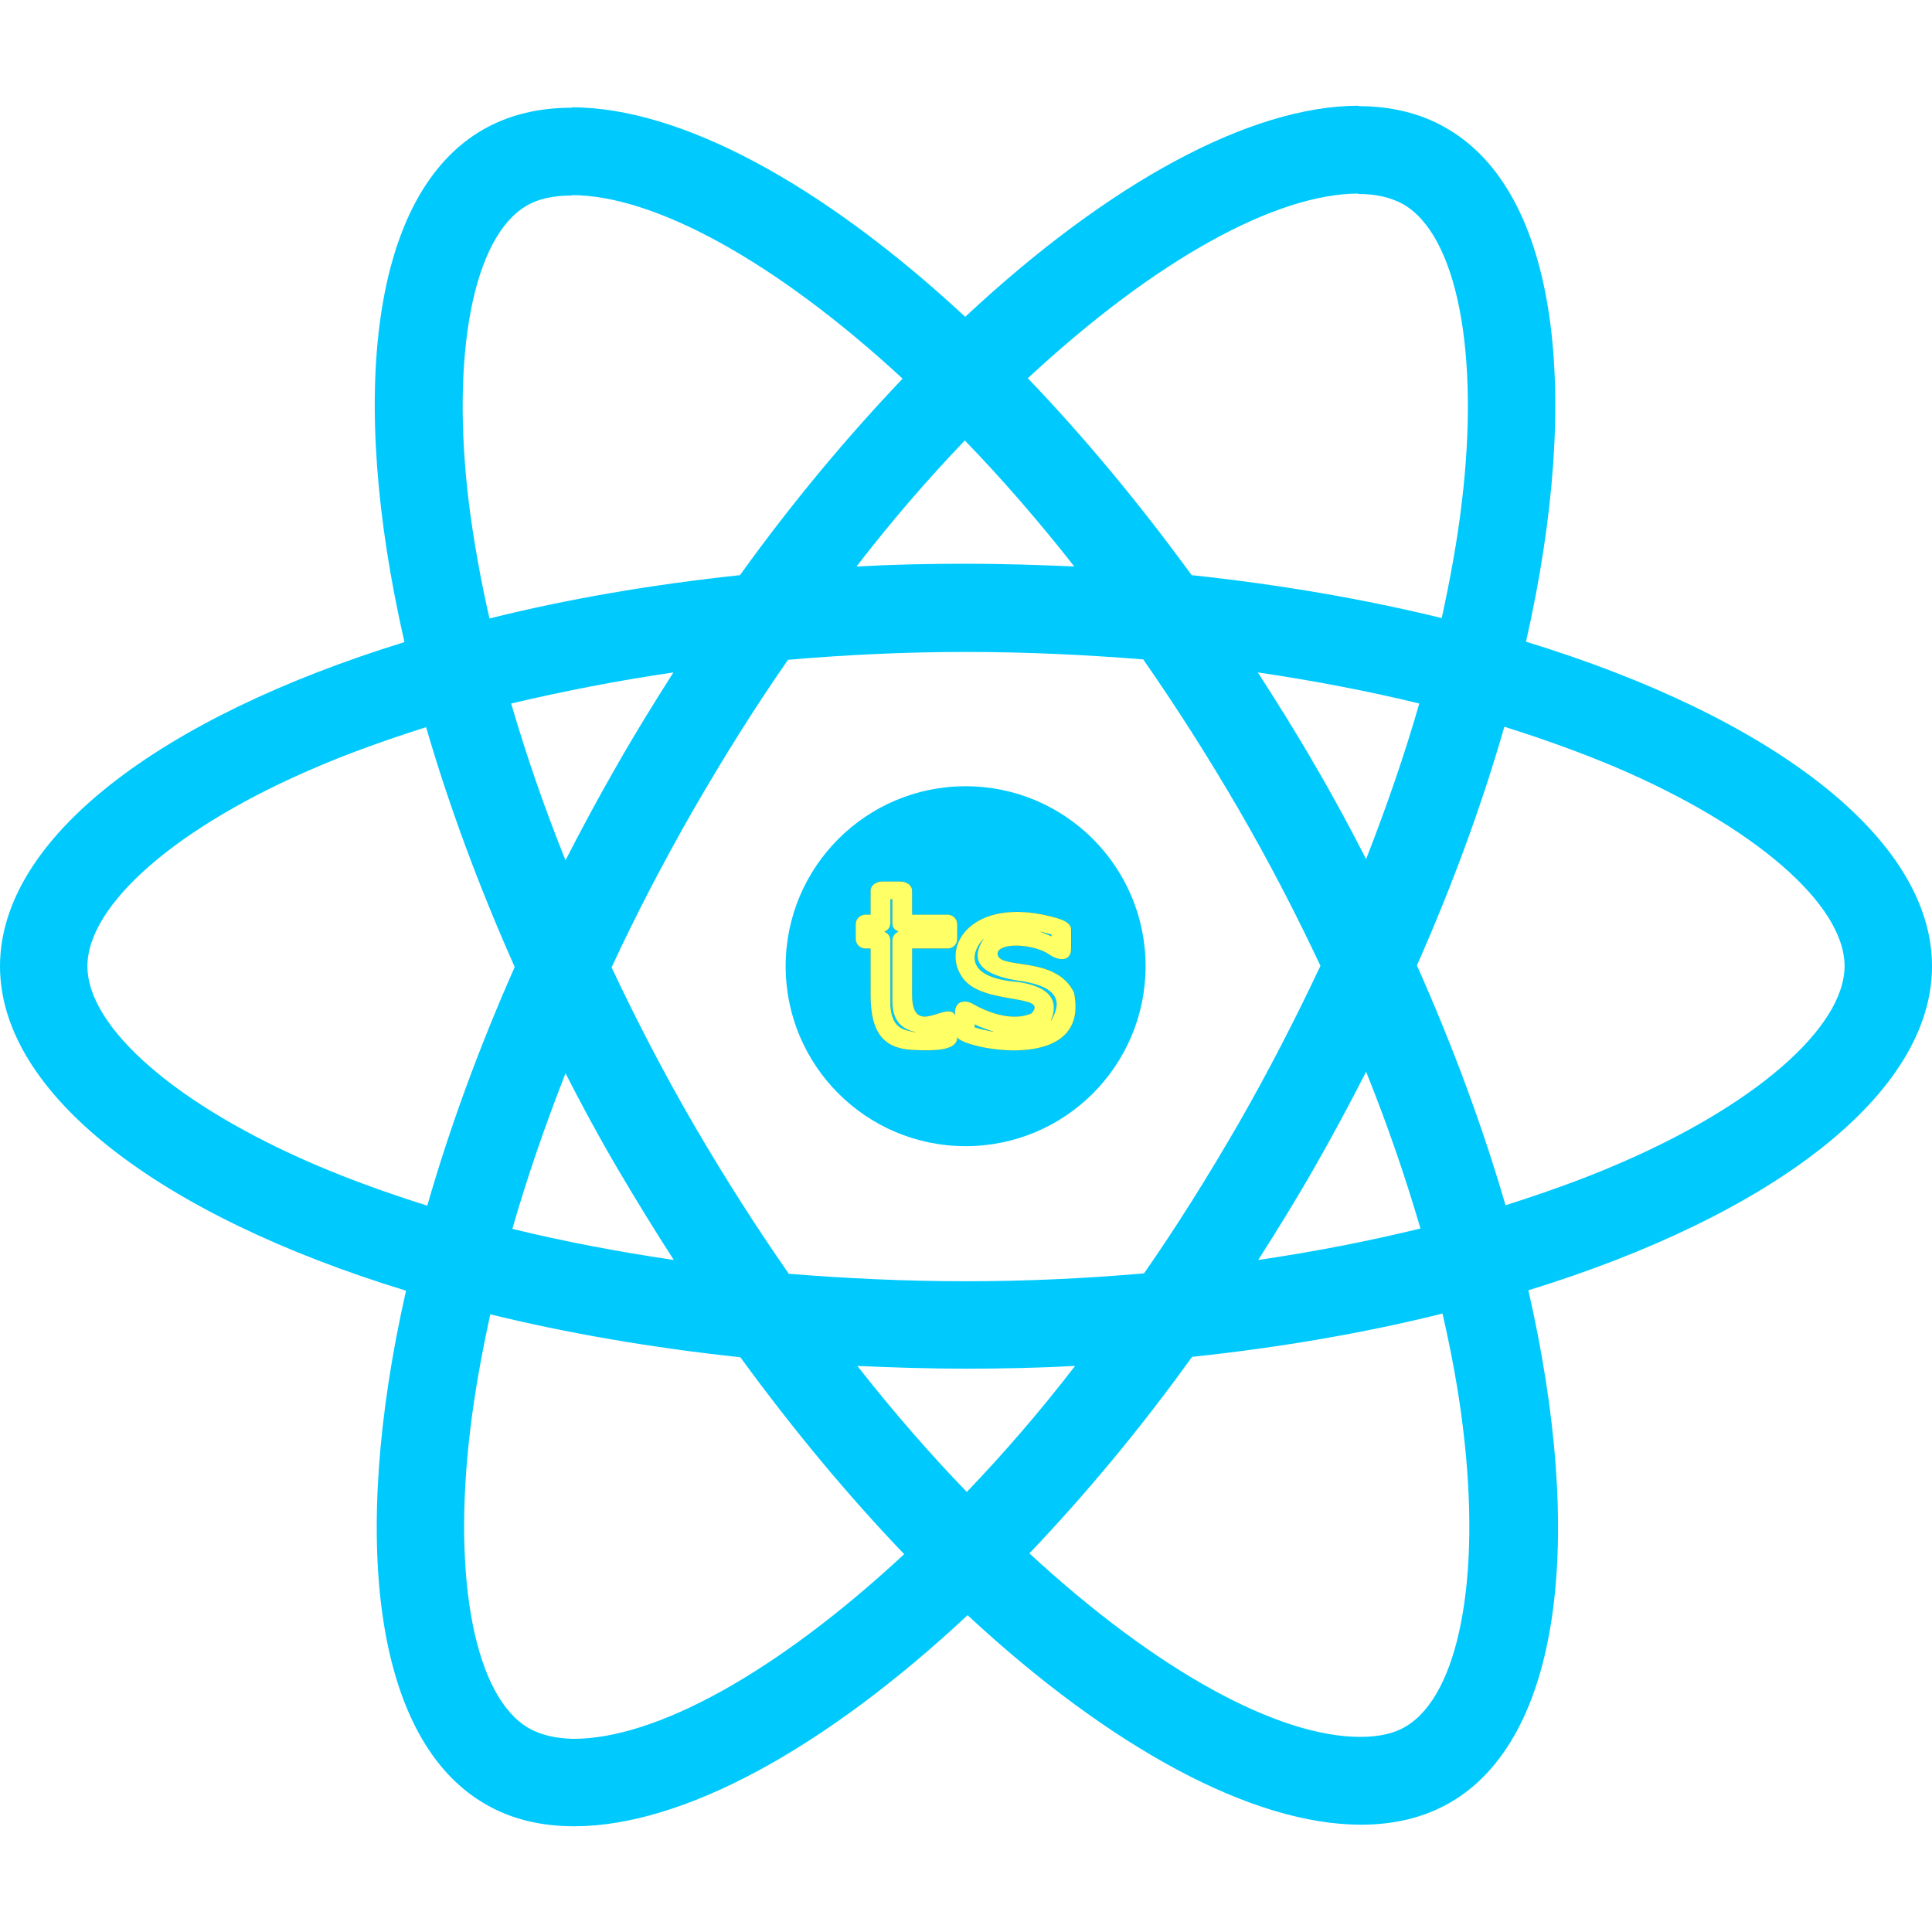
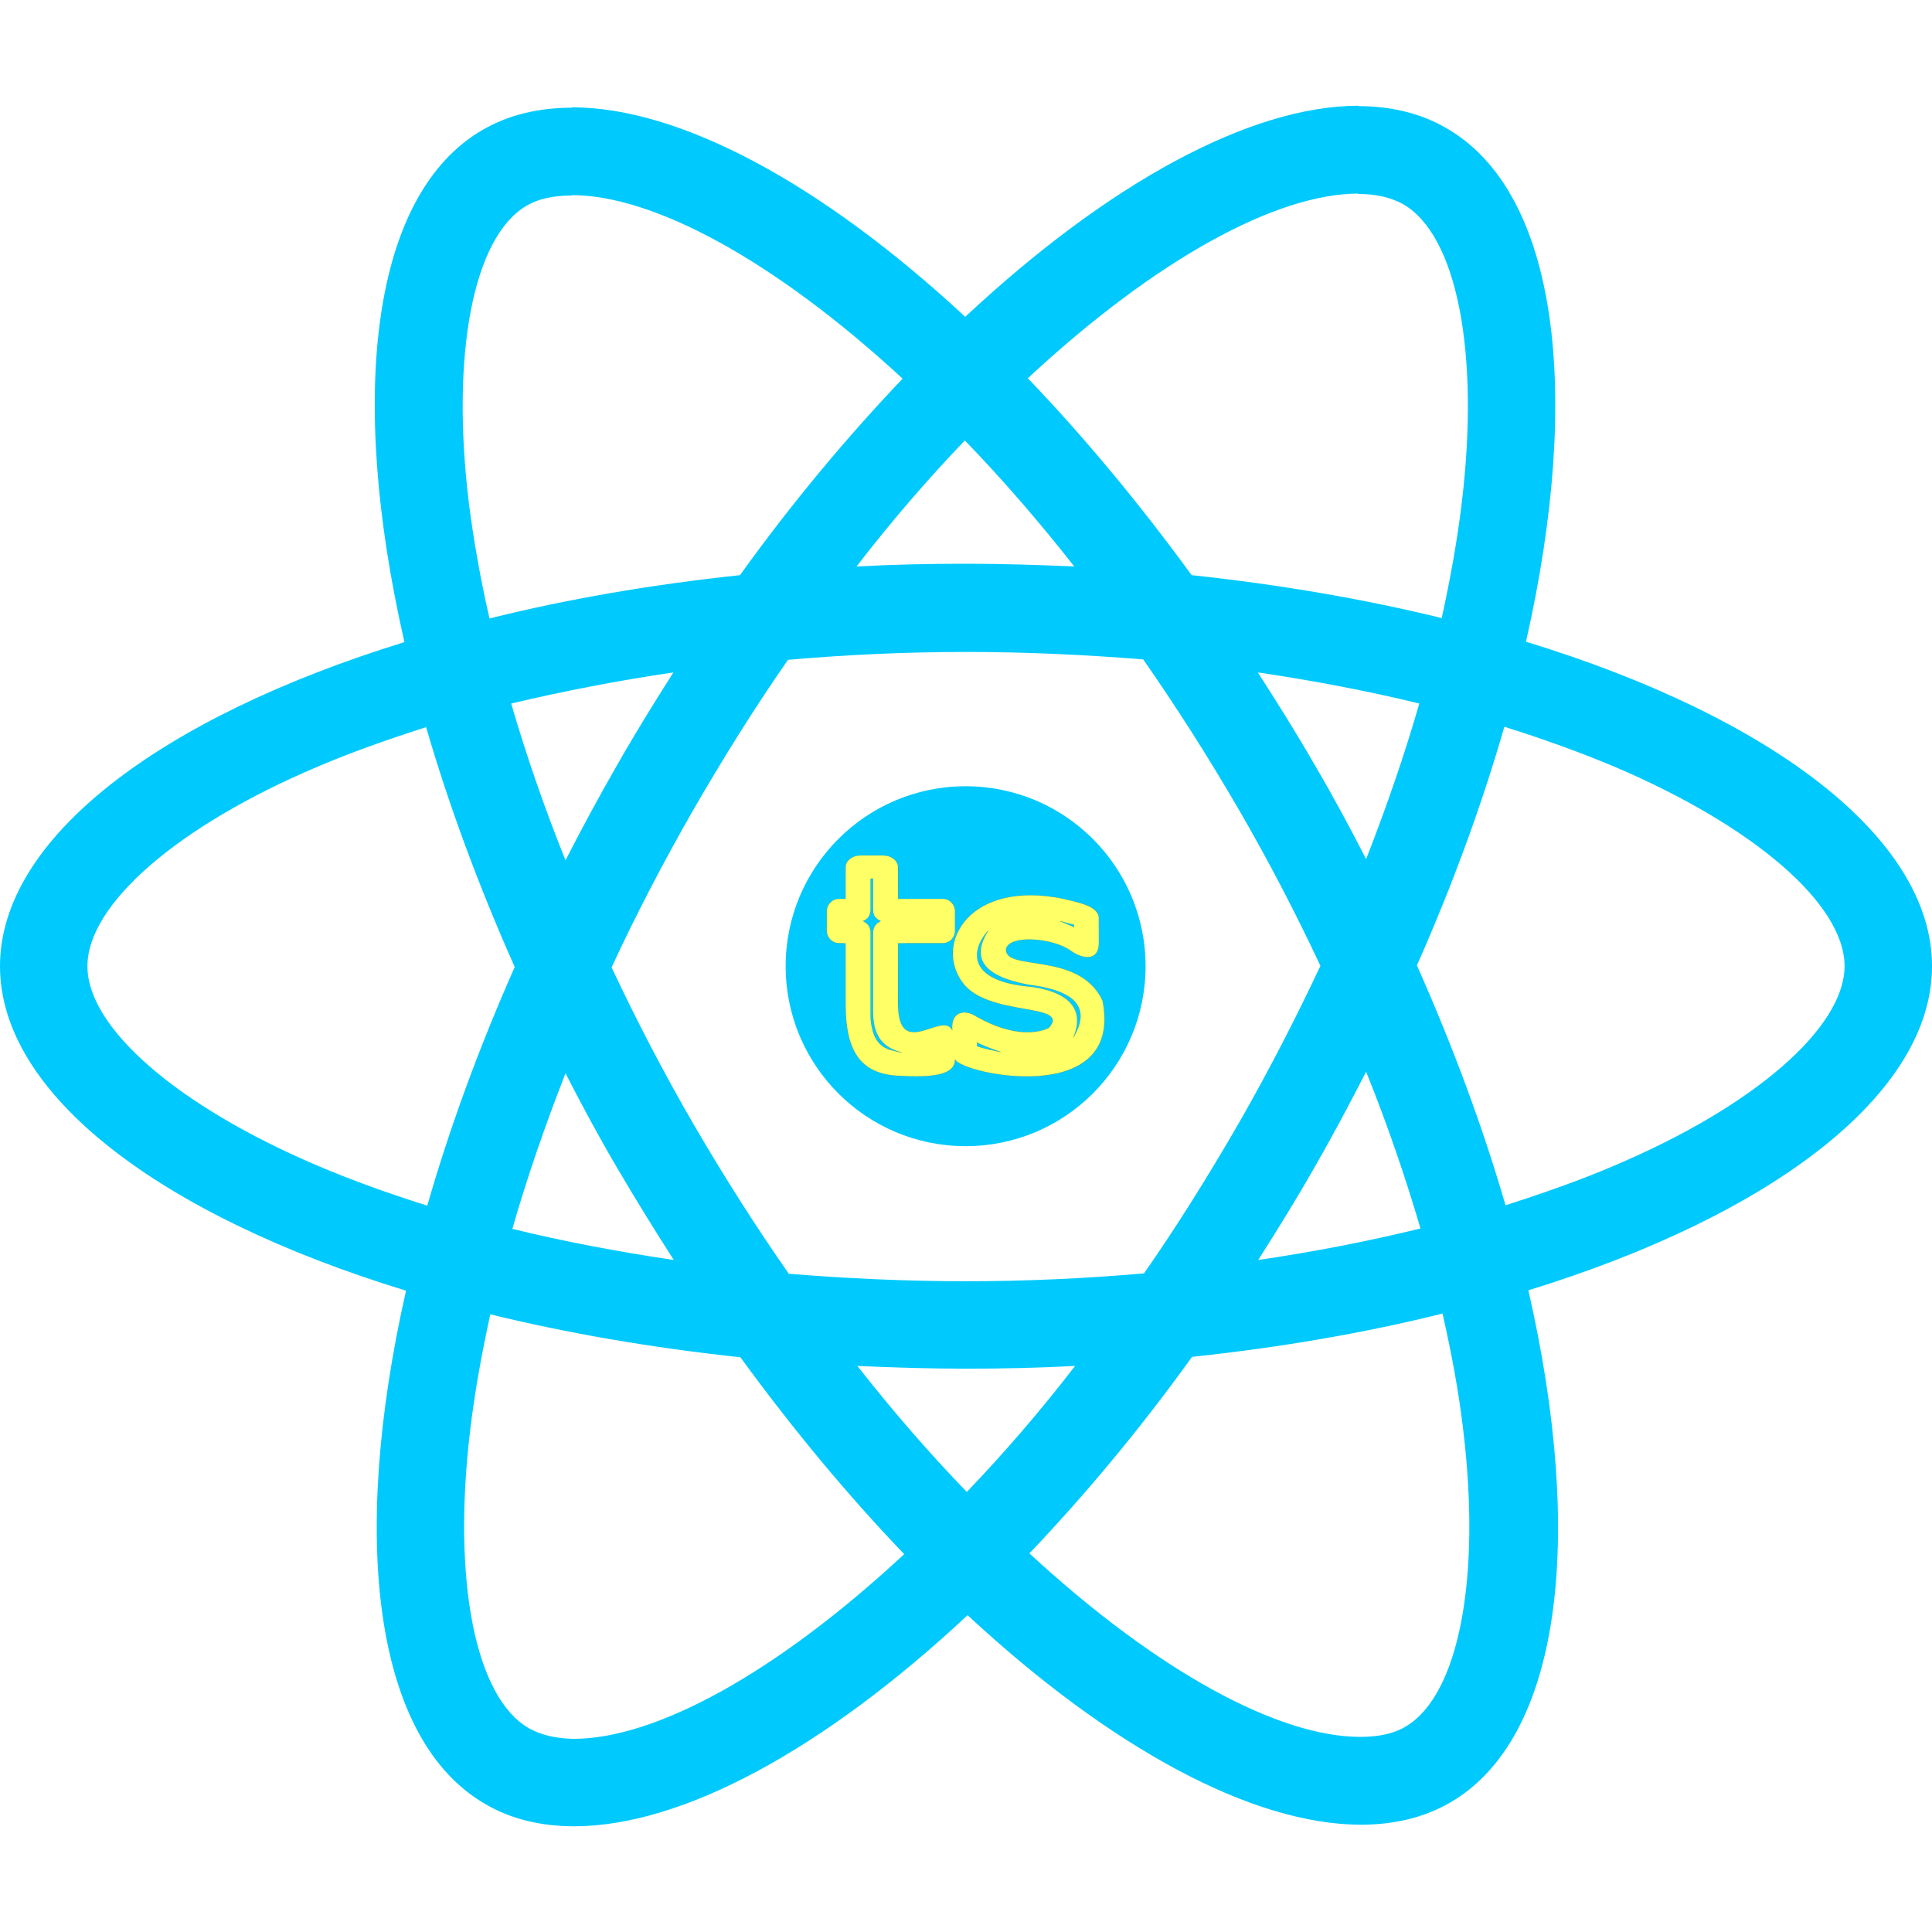
<svg xmlns="http://www.w3.org/2000/svg" width="300" height="300">
  <g fill="#00cafd" transform="translate(-107.44 -31.278) scale(.6115)">
    <path d="M666.3 296.5c0-32.5-40.7-63.3-103.1-82.4 14.4-63.6 8-114.2-20.2-130.4-6.5-3.8-14.1-5.6-22.4-5.6v22.3c4.6 0 8.3.9 11.4 2.6 13.6 7.8 19.5 37.5 14.9 75.7-1.1 9.4-2.9 19.3-5.1 29.4-19.6-4.8-41-8.5-63.5-10.9-13.5-18.5-27.5-35.3-41.6-50 32.6-30.3 63.2-46.9 84-46.9V78c-27.5 0-63.5 19.6-99.9 53.6-36.4-33.8-72.4-53.2-99.9-53.2v22.3c20.7 0 51.4 16.5 84 46.6-14 14.7-28 31.4-41.3 49.9-22.6 2.4-44 6.1-63.6 11-2.3-10-4-19.7-5.2-29-4.7-38.2 1.1-67.9 14.6-75.8 3-1.8 6.9-2.6 11.5-2.6V78.5c-8.4 0-16 1.8-22.6 5.6-28.1 16.2-34.4 66.7-19.9 130.1-62.2 19.2-102.7 49.9-102.7 82.3 0 32.5 40.7 63.3 103.1 82.4-14.4 63.6-8 114.2 20.2 130.4 6.5 3.8 14.1 5.6 22.5 5.6 27.5 0 63.5-19.6 99.9-53.6 36.4 33.8 72.4 53.2 99.9 53.2 8.4 0 16-1.8 22.6-5.6 28.1-16.2 34.4-66.7 19.9-130.1 62-19.1 102.5-49.9 102.5-82.3zm-130.2-66.7c-3.7 12.9-8.3 26.2-13.5 39.5-4.1-8-8.4-16-13.1-24-4.6-8-9.5-15.8-14.4-23.4 14.2 2.1 27.9 4.7 41 7.9zm-45.8 106.5c-7.8 13.5-15.8 26.3-24.1 38.2-14.9 1.3-30 2-45.2 2-15.1 0-30.2-.7-45-1.9-8.3-11.9-16.4-24.6-24.2-38-7.6-13.1-14.5-26.4-20.8-39.8 6.2-13.4 13.2-26.8 20.7-39.9 7.8-13.5 15.8-26.3 24.1-38.2 14.9-1.3 30-2 45.2-2 15.1 0 30.2.7 45 1.9 8.3 11.9 16.4 24.6 24.2 38 7.6 13.1 14.5 26.4 20.8 39.8-6.3 13.4-13.2 26.8-20.7 39.9zm32.3-13c5.4 13.4 10 26.8 13.8 39.8-13.1 3.2-26.9 5.9-41.2 8 4.9-7.7 9.8-15.6 14.4-23.7 4.6-8 8.9-16.1 13-24.1zM421.2 430c-9.3-9.6-18.6-20.3-27.8-32 9 .4 18.2.7 27.5.7 9.4 0 18.7-.2 27.8-.7-9 11.7-18.3 22.4-27.5 32zm-74.4-58.9c-14.2-2.1-27.9-4.7-41-7.9 3.7-12.9 8.3-26.2 13.5-39.5 4.1 8 8.4 16 13.1 24 4.7 8 9.5 15.8 14.4 23.4zM420.7 163c9.3 9.6 18.6 20.3 27.8 32-9-.4-18.2-.7-27.5-.7-9.4 0-18.7.2-27.8.7 9-11.7 18.3-22.4 27.5-32zm-74 58.9c-4.9 7.7-9.8 15.6-14.4 23.7-4.6 8-8.9 16-13 24-5.4-13.4-10-26.8-13.8-39.8 13.1-3.1 26.9-5.8 41.2-7.9zm-90.5 125.2c-35.4-15.1-58.3-34.9-58.3-50.6 0-15.7 22.9-35.6 58.3-50.6 8.6-3.7 18-7 27.7-10.1 5.7 19.6 13.2 40 22.5 60.9-9.2 20.8-16.6 41.1-22.2 60.6-9.9-3.1-19.3-6.5-28-10.2zM310 490c-13.6-7.8-19.5-37.5-14.9-75.7 1.1-9.4 2.9-19.3 5.1-29.4 19.6 4.8 41 8.5 63.5 10.9 13.5 18.5 27.5 35.3 41.6 50-32.6 30.3-63.2 46.9-84 46.9-4.5-.1-8.3-1-11.3-2.7zm237.2-76.2c4.7 38.2-1.1 67.9-14.6 75.8-3 1.8-6.9 2.6-11.5 2.6-20.7 0-51.4-16.5-84-46.6 14-14.7 28-31.4 41.3-49.9 22.6-2.4 44-6.1 63.6-11 2.3 10.1 4.1 19.8 5.2 29.1zm38.5-66.7c-8.6 3.7-18 7-27.7 10.1-5.7-19.6-13.2-40-22.5-60.9 9.2-20.8 16.6-41.1 22.2-60.6 9.9 3.1 19.3 6.5 28.1 10.2 35.4 15.1 58.3 34.9 58.3 50.6-.1 15.7-23 35.6-58.4 50.6zM320.8 78.4Z" />
    <circle cx="420.9" cy="296.5" r="45.7" />
    <path d="M520.5 78.1Z" />
  </g>
-   <path style="fill:#ff6;stroke:#000;stroke-width:.01;stroke-linecap:butt;stroke-linejoin:miter;stroke-dasharray:none;stroke-opacity:1" d="M137.018 136.871c-1.02 0-1.842.63-1.842 1.414l-.002 3.733-.805.002c-.832 0-1.504.671-1.504 1.503v2.268c0 .832.672 1.497 1.504 1.502l.805.006.002 7.197c0 5.636 1.841 8.296 6.46 8.54 4.027.211 7.01-.001 7.01-1.96.687 1.739 20.783 5.872 18.135-6.96-2.882-5.976-12.146-3.387-11.86-6.163.44-1.67 5.625-1.311 7.876.188 1.625 1.161 3.531 1.223 3.531-.842l-.004-2.97c0-1.48-2.643-1.896-4.375-2.313-11.508-2.3-15.92 5.279-12.418 9.906 3.073 4.2 13.418 2.38 10.645 5.414-1.243.593-4.258 1.19-8.895-1.336-1.41-.924-3.195-.637-2.988 1.607-1.22-2.355-6.648 3.722-6.656-3.2l.008-7.11 5.5-.002a1.5 1.5 0 0 0 1.501-1.504v-2.268c0-.832-.669-1.502-1.501-1.502h-5.5l-.008-3.736c0-.783-.822-1.414-1.842-1.414h-2.777zm1.244 2.76h.297v3.713c.037.435.005.867.93 1.322-.593.27-.858.7-.93 1.219v9.6c0 3.526 1.942 4.364 3.597 4.804-1.63-.377-3.596-.365-3.894-4.117v-10.287c-.068-.463-.242-.901-.928-1.219.591-.222.9-.663.928-1.322v-3.713zm23.3 5.039 1.713.441v.27l-1.713-.711zm-8.85 1.154c-2.772 4.208 1.204 5.726 5.003 6.403 6.536.806 7.336 3.176 5.472 6.273 1.297-3 0-5.272-5.011-6.02-9.235-.718-6.895-5.272-5.463-6.656zm-1.362 13.252c.816.428 1.92.791 2.921 1.139-.985-.215-2.003-.378-2.921-.701v-.438z" />
+   <path style="fill:#ff6;stroke:#000;stroke-width:.013;stroke-linecap:butt;stroke-linejoin:miter;stroke-dasharray:none;stroke-opacity:1" d="M133.618 132.828c-1.289 0-2.327.824-2.327 1.85l-.003 4.883-1.017.003c-1.05 0-1.9.877-1.9 1.966v2.967c0 1.088.85 1.958 1.9 1.965l1.017.008.003 9.414c0 7.373 2.325 10.853 8.16 11.172 5.086.276 8.854-.001 8.854-2.564.867 2.275 26.25 7.681 22.906-9.105-3.64-7.817-15.342-4.43-14.98-8.062.555-2.185 7.104-1.715 9.948.246 2.052 1.519 4.46 1.6 4.46-1.101l-.005-3.886c0-1.936-3.339-2.48-5.526-3.025-14.536-3.01-20.109 6.905-15.685 12.958 3.881 5.494 16.948 3.114 13.445 7.082-1.57.776-5.378 1.557-11.235-1.747-1.78-1.209-4.036-.834-3.774 2.102-1.541-3.08-8.397 4.869-8.407-4.186l.01-9.301 6.947-.003a1.895 1.962 0 0 0 1.896-1.968v-2.966c0-1.089-.845-1.965-1.896-1.965h-6.947l-.01-4.888c0-1.024-1.038-1.85-2.327-1.85zm1.57 3.61h.376v4.857c.047.57.006 1.134 1.175 1.73-.75.353-1.084.915-1.175 1.594v12.559c0 4.612 2.453 5.708 4.543 6.284-2.058-.493-4.542-.478-4.918-5.386V144.62c-.086-.605-.306-1.178-1.172-1.594.746-.29 1.137-.868 1.172-1.73zm29.43 6.592 2.164.577v.353zm-11.178 1.51c-3.5 5.504 1.521 7.49 6.32 8.376 8.255 1.054 9.266 4.154 6.911 8.206 1.638-3.925 0-6.897-6.33-7.875-11.664-.94-8.708-6.897-6.9-8.708zm-1.72 17.335c1.03.56 2.425 1.035 3.69 1.49-1.245-.281-2.53-.494-3.69-.917z" />
</svg>
